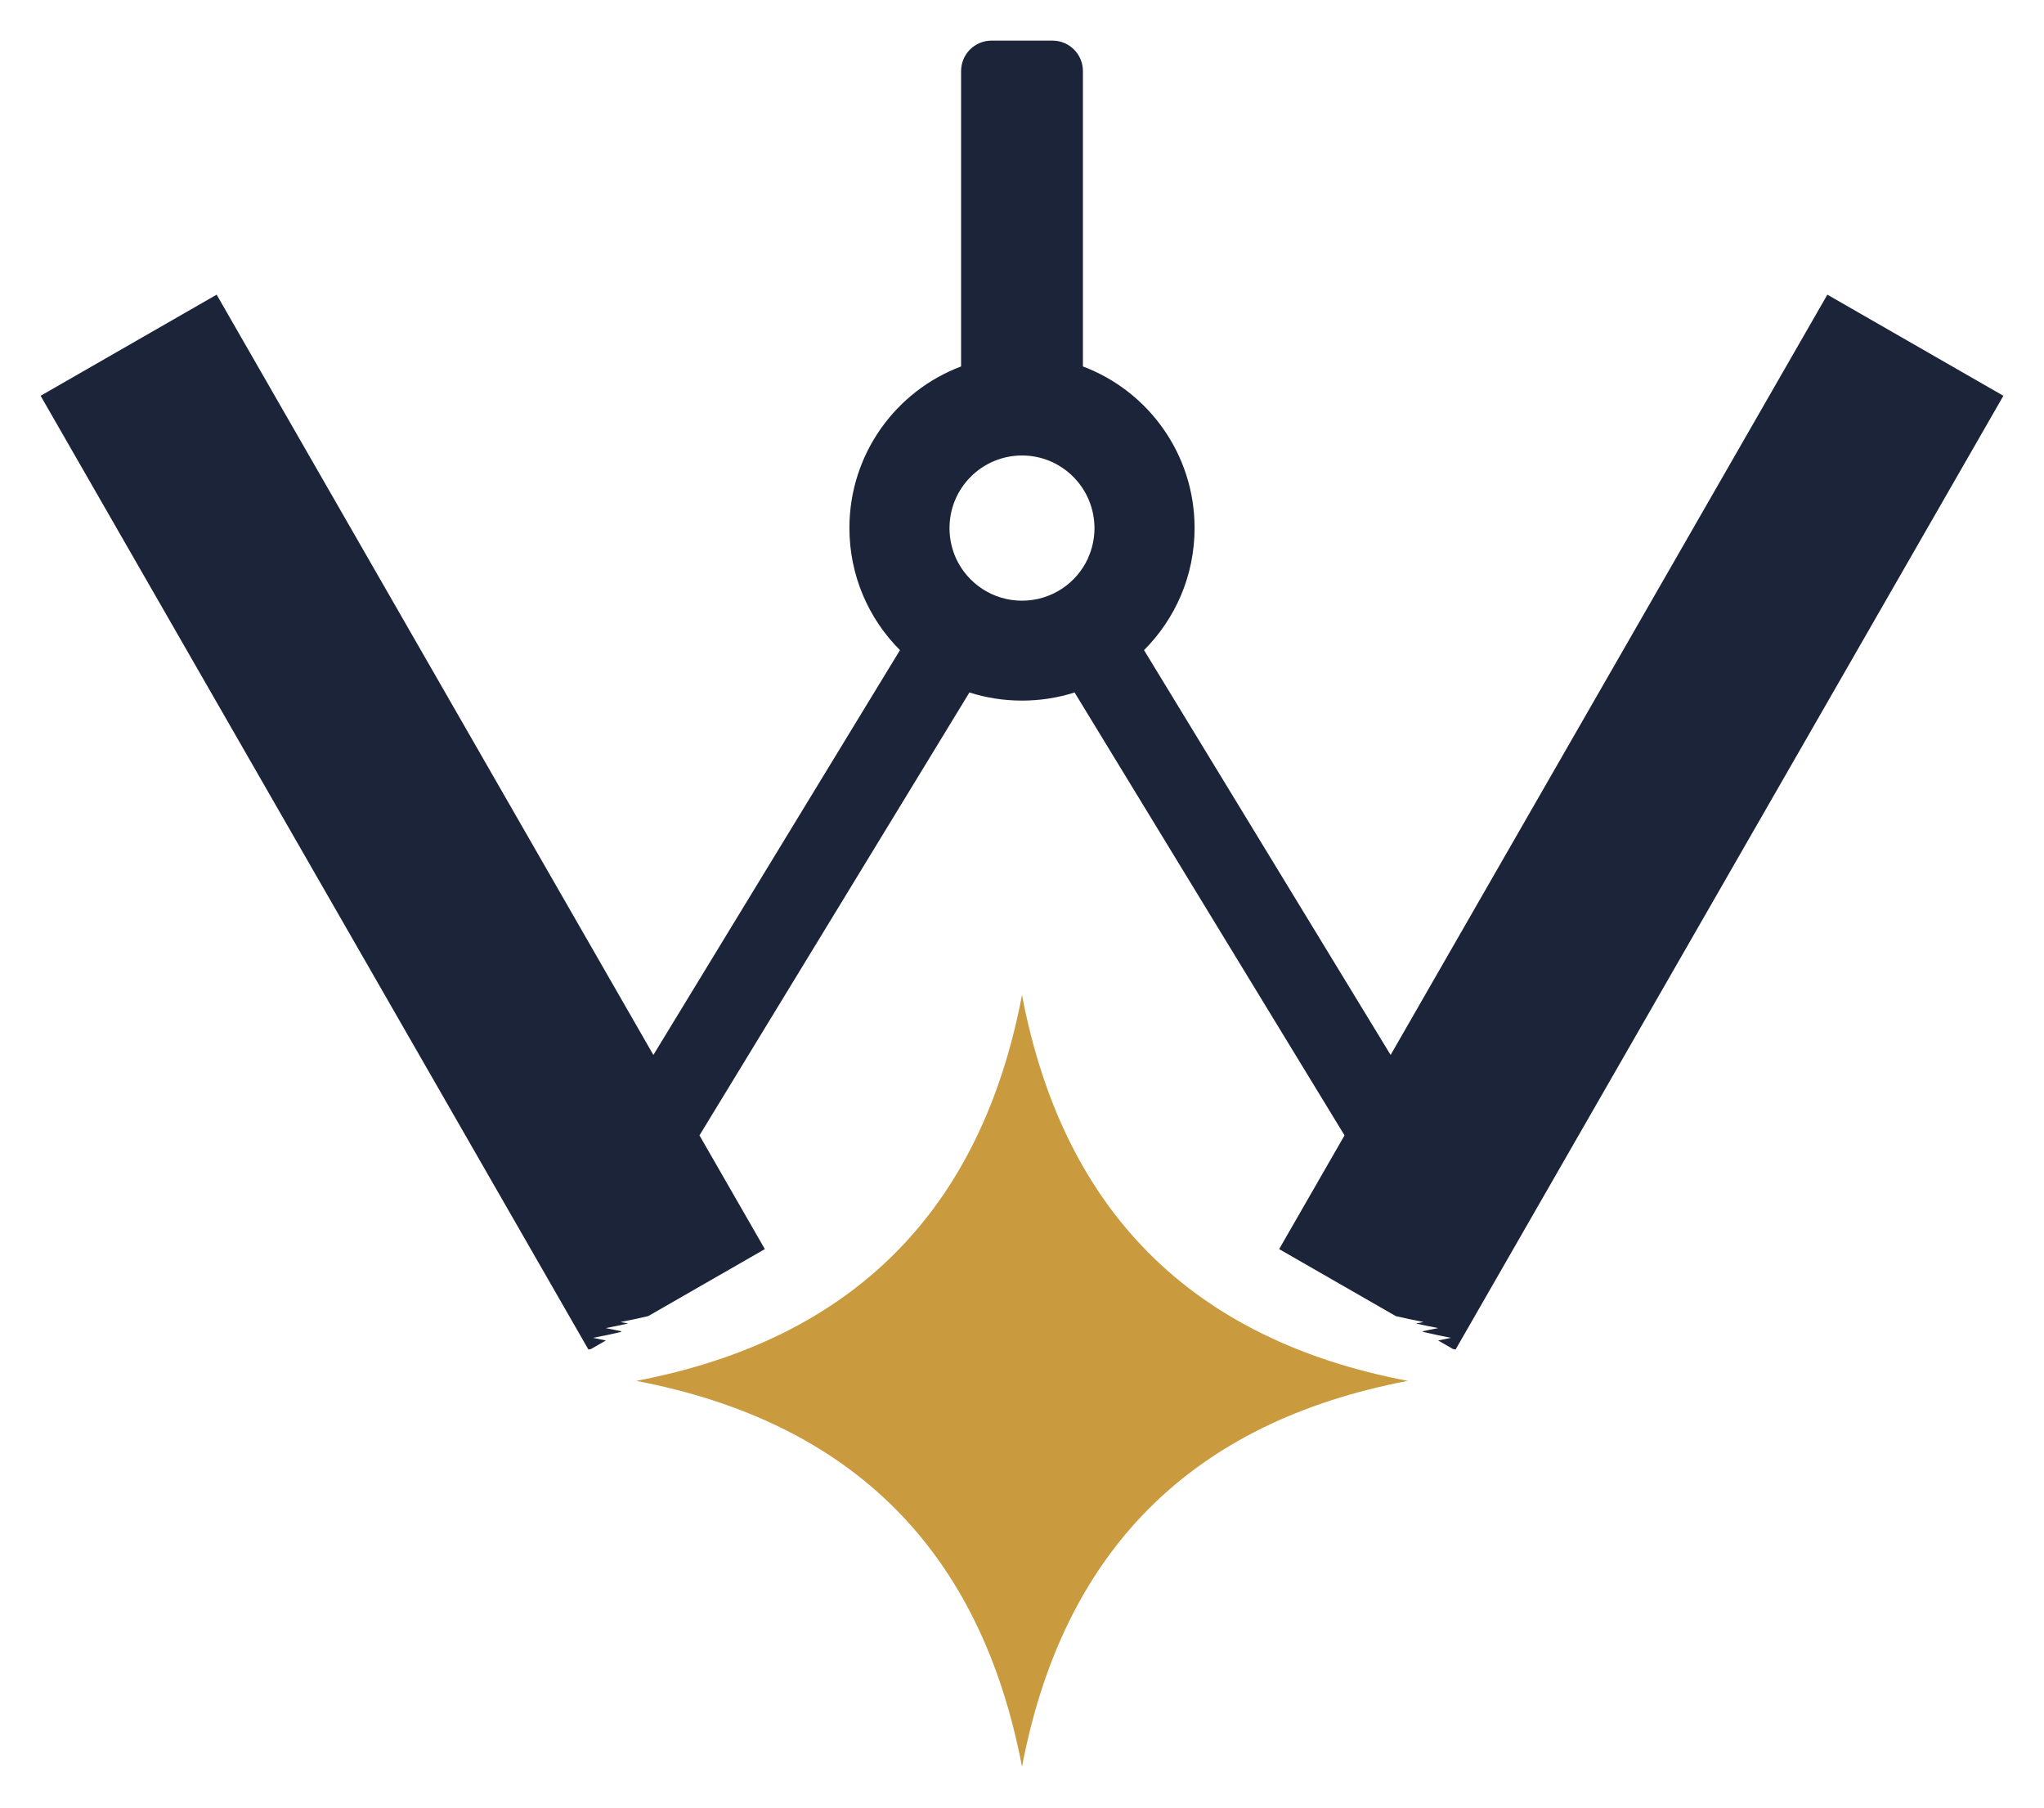
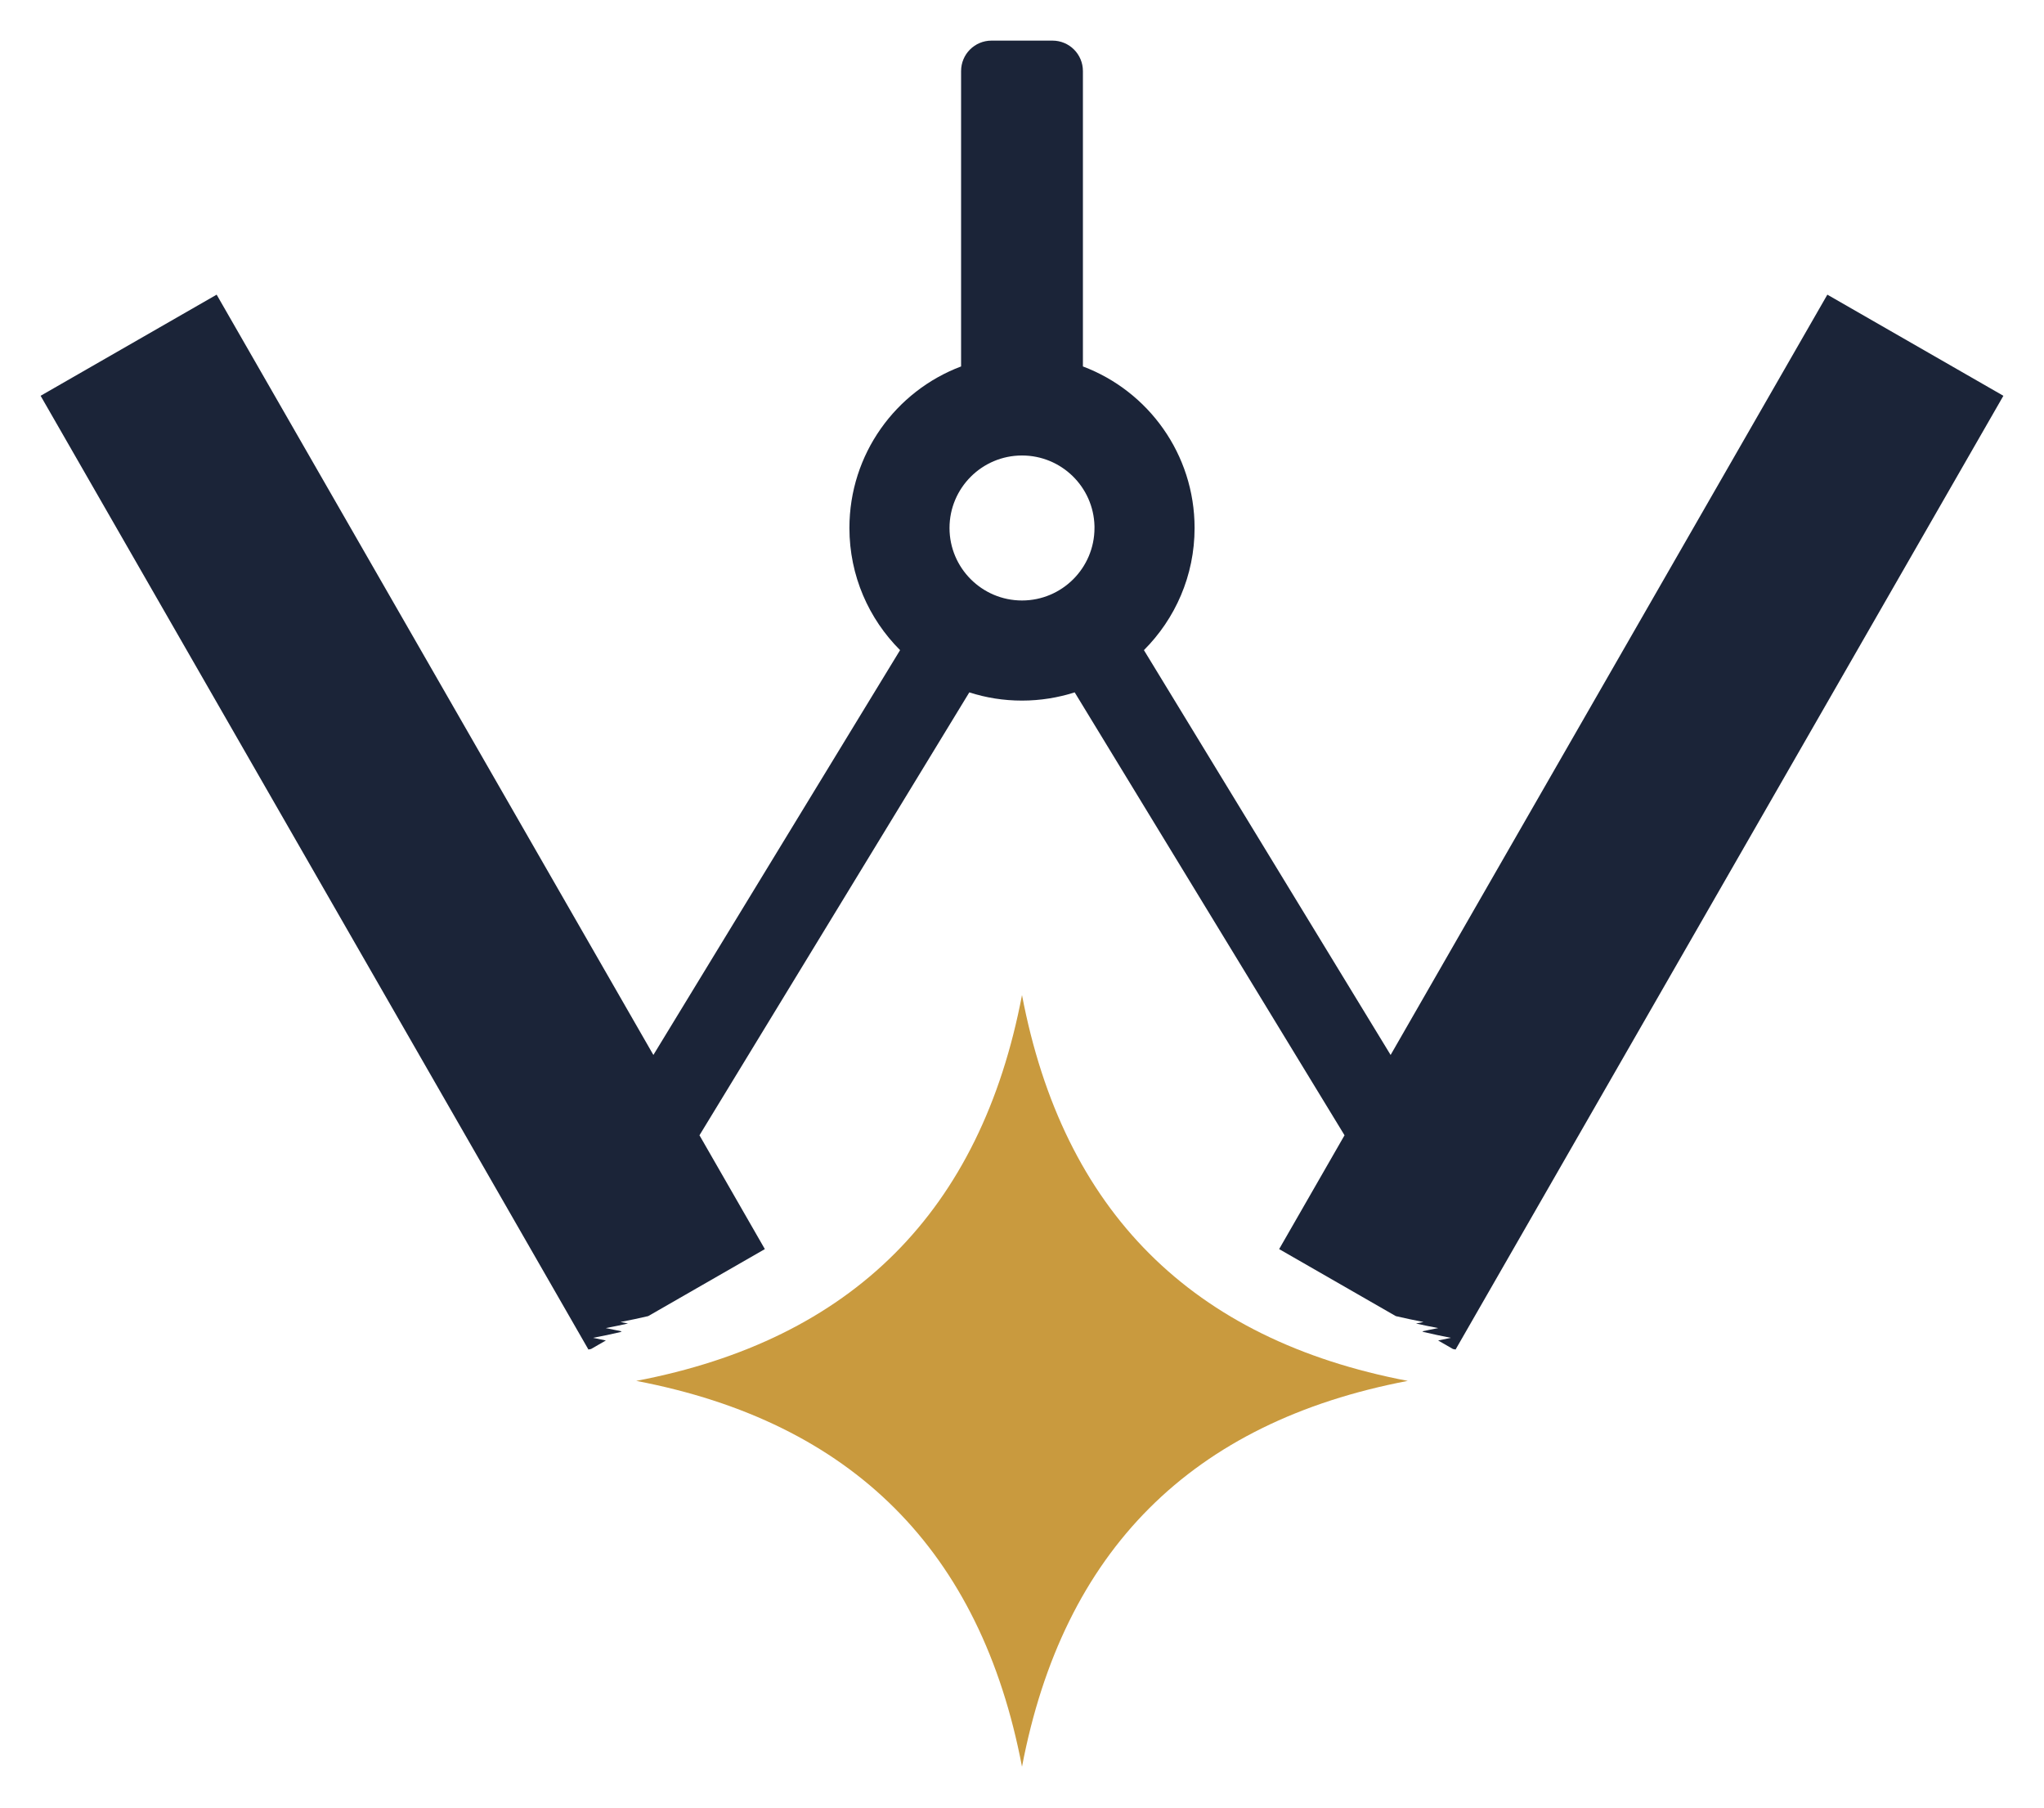
<svg xmlns="http://www.w3.org/2000/svg" viewBox="0 0 201.34 178" role="img" aria-label="Logowright 3 · feet wider, star 38">
  <g transform="translate(-27.33 -22)">
-     <path d="M48.67,51.02l43.02,74.88l24.29,-39.87c-3.08,-3.08 -4.98,-7.33 -4.98,-12.03c0,-7.28 4.57,-13.49 11,-15.91v-29.09c0,-1.66 1.34,-3 3,-3h6c1.66,0 3,1.34 3,3v29.09c6.43,2.42 11,8.63 11,15.91c0,4.7 -1.9,8.95 -4.98,12.03l24.29,39.87l43.02,-74.88l17.34,9.96l-53.96,93.93c-0.09,-0.02 -0.18,-0.04 -0.26,-0.05l-1.46,-0.84c0.42,-0.09 0.84,-0.17 1.26,-0.26c-0.92,-0.18 -1.82,-0.37 -2.71,-0.58l-0.11,-0.06c0.51,-0.11 1.03,-0.22 1.57,-0.32c-0.74,-0.14 -1.47,-0.29 -2.19,-0.45c0.24,-0.05 0.49,-0.1 0.74,-0.15c-0.93,-0.18 -1.83,-0.37 -2.73,-0.58l-11.49,-6.6l6.44,-11.2l-26.59,-43.62c-1.63,0.52 -3.38,0.8 -5.18,0.8c-1.81,0 -3.55,-0.28 -5.18,-0.8l-26.59,43.62l6.44,11.2l-11.49,6.6c-0.89,0.21 -1.8,0.4 -2.73,0.58c0.25,0.05 0.49,0.1 0.74,0.15c-0.72,0.16 -1.45,0.31 -2.19,0.45c0.52,0.1 1.04,0.21 1.57,0.32l-0.12,0.07c-0.89,0.21 -1.79,0.4 -2.7,0.57c0.42,0.08 0.84,0.17 1.26,0.26l-1.46,0.84c-0.09,0.02 -0.18,0.04 -0.26,0.05l-53.96,-93.93zM134.5,76.97c0.41,-0.9 0.64,-1.91 0.64,-2.97c0,-0.1 0,-0.2 -0.01,-0.3c-0.16,-3.8 -3.29,-6.84 -7.13,-6.84c-3.94,0 -7.14,3.2 -7.14,7.14c0,0 0,0.01 0,0.02c0,1.06 0.23,2.06 0.64,2.97c1.13,2.46 3.61,4.17 6.5,4.17c2.89,0 5.37,-1.71 6.5,-4.17z" fill="#1b2438" />
+     <path d="M48.67,51.02l43.02,74.88l24.3,-39.87c-3.08,-3.08 -4.99,-7.33 -4.99,-12.03c0,-7.28 4.57,-13.49 11,-15.91v-29.09c0,-1.66 1.34,-3 3,-3h6c1.66,0 3,1.34 3,3v29.09c6.43,2.42 11,8.63 11,15.91c0,4.7 -1.91,8.95 -4.99,12.03l24.3,39.87l43.02,-74.88l17.34,9.96l-53.96,93.93c-0.09,-0.02 -0.18,-0.04 -0.26,-0.05l-1.46,-0.84c0.42,-0.09 0.84,-0.17 1.26,-0.26c-0.92,-0.18 -1.82,-0.37 -2.71,-0.58l-0.11,-0.06c0.51,-0.11 1.03,-0.22 1.57,-0.32c-0.74,-0.14 -1.47,-0.29 -2.19,-0.45c0.24,-0.05 0.49,-0.1 0.74,-0.15c-0.93,-0.18 -1.83,-0.37 -2.73,-0.58l-11.49,-6.6l6.44,-11.21l-26.58,-43.62c-1.63,0.52 -3.38,0.81 -5.19,0.81c-1.81,0 -3.55,-0.28 -5.19,-0.81l-26.58,43.62l6.44,11.21l-11.49,6.6c-0.89,0.21 -1.8,0.4 -2.73,0.58c0.25,0.05 0.49,0.1 0.74,0.15c-0.72,0.16 -1.45,0.31 -2.19,0.45c0.52,0.1 1.04,0.21 1.57,0.32l-0.12,0.07c-0.89,0.21 -1.79,0.4 -2.7,0.57c0.42,0.08 0.84,0.17 1.26,0.26l-1.46,0.84c-0.09,0.02 -0.18,0.04 -0.26,0.05l-53.96,-93.93zM120.86,74c0,3.94 3.2,7.14 7.14,7.14c3.94,0 7.14,-3.2 7.14,-7.14c0,-0.06 0,-0.12 0,-0.19c-0.1,-3.86 -3.26,-6.95 -7.14,-6.95c-3.94,0 -7.14,3.2 -7.14,7.14z" fill="#1b2438" />
    <path d="M128 120Q134.08 151.92 166 158Q134.08 164.08 128 196Q121.92 164.08 90 158Q121.92 151.92 128 120Z" fill="#c99a3e" />
  </g>
</svg>
